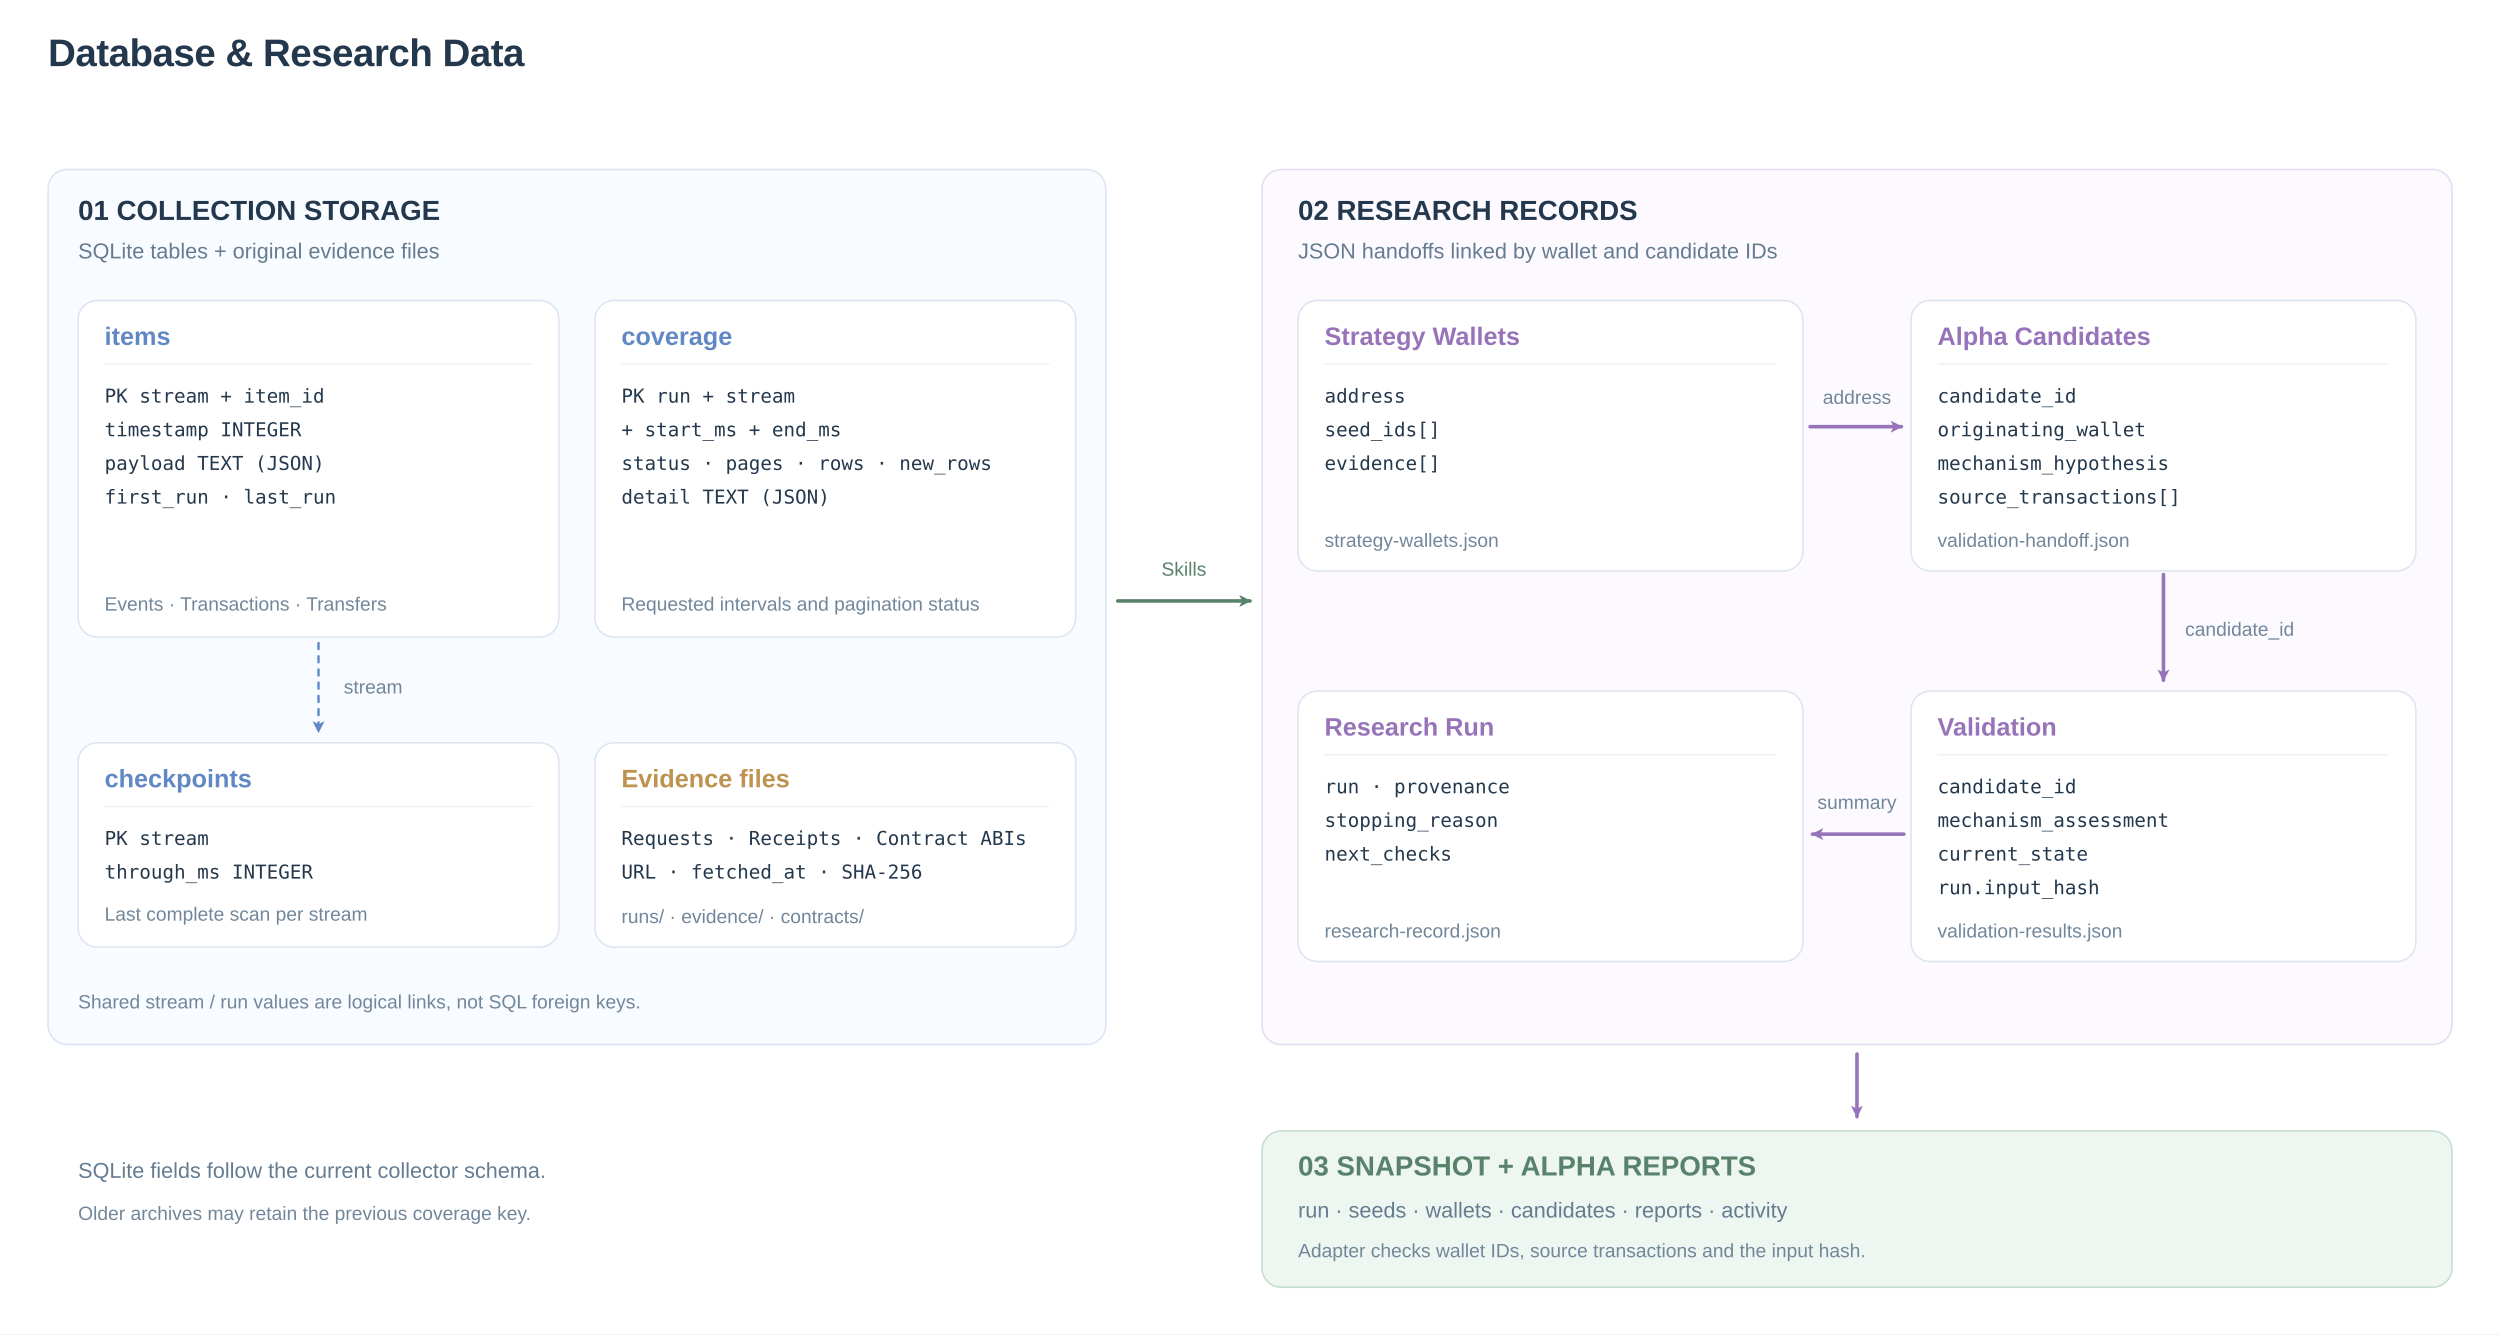
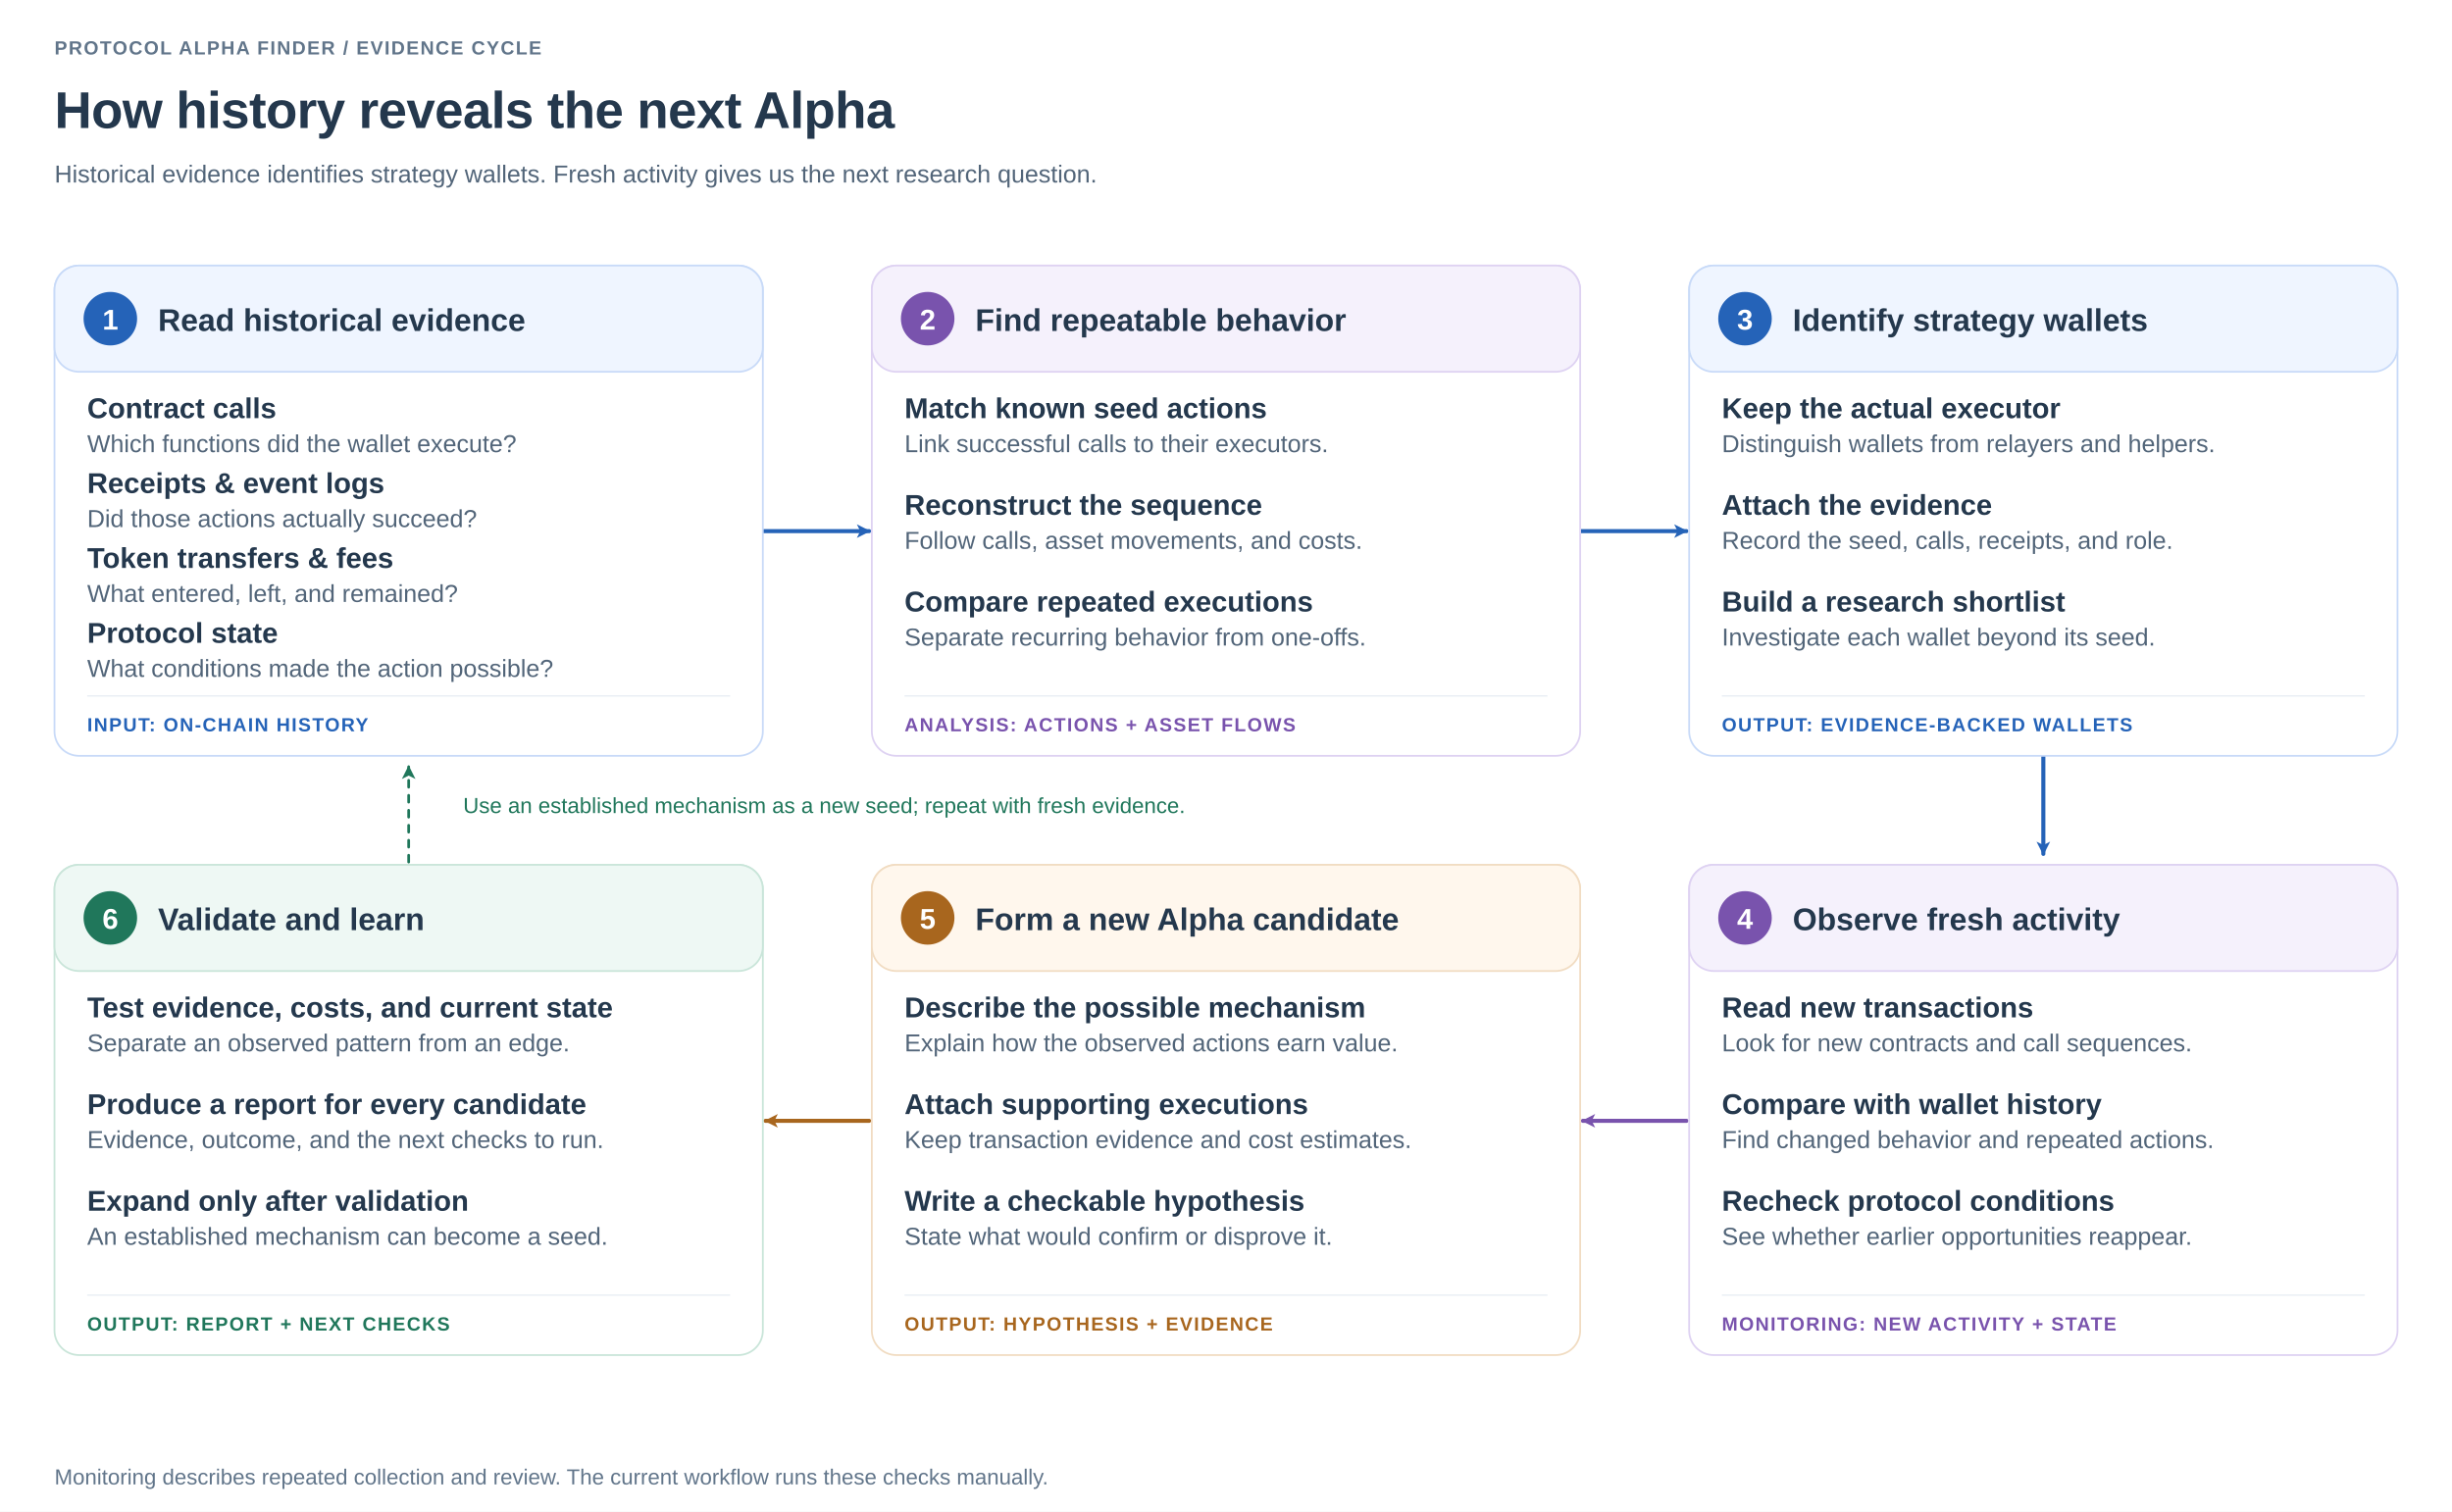
- <svg xmlns="http://www.w3.org/2000/svg" width="2080" height="1110" viewBox="0 0 2080 1110" role="img" aria-labelledby="title desc" xml:lang="en">
+ <svg xmlns="http://www.w3.org/2000/svg" width="1800" height="1110" viewBox="0 0 1800 1110" role="img" aria-labelledby="title desc" xml:lang="en">
  <defs>
    <marker id="a0" viewBox="0 0 10 10" refX="9" refY="5" markerWidth="10" markerHeight="10" markerUnits="userSpaceOnUse" orient="auto">
-       <path d="M 0 0 L 10 5 L 0 10 L 2.5 5 Z" fill="#6088c5" />
+       <path d="M 0 0 L 10 5 L 0 10 L 2.5 5 Z" fill="#2563b8" />
    </marker>
    <marker id="a1" viewBox="0 0 10 10" refX="9" refY="5" markerWidth="10" markerHeight="10" markerUnits="userSpaceOnUse" orient="auto">
-       <path d="M 0 0 L 10 5 L 0 10 L 2.5 5 Z" fill="#9774b9" />
+       <path d="M 0 0 L 10 5 L 0 10 L 2.5 5 Z" fill="#7953ad" />
    </marker>
    <marker id="a2" viewBox="0 0 10 10" refX="9" refY="5" markerWidth="10" markerHeight="10" markerUnits="userSpaceOnUse" orient="auto">
-       <path d="M 0 0 L 10 5 L 0 10 L 2.5 5 Z" fill="#bd934f" />
+       <path d="M 0 0 L 10 5 L 0 10 L 2.5 5 Z" fill="#a8661e" />
    </marker>
    <marker id="a3" viewBox="0 0 10 10" refX="9" refY="5" markerWidth="10" markerHeight="10" markerUnits="userSpaceOnUse" orient="auto">
-       <path d="M 0 0 L 10 5 L 0 10 L 2.5 5 Z" fill="#58826b" />
+       <path d="M 0 0 L 10 5 L 0 10 L 2.5 5 Z" fill="#20775b" />
    </marker>
  </defs>
  <style>
text { font-family: Arial, 'PingFang SC', 'Microsoft YaHei', sans-serif; fill:#24384d; }
- .title { font-size:32px; font-weight:700; letter-spacing:-.4px; }
+ .title { font-size:38px; font-weight:700; letter-spacing:-.4px; }
.heading { font-size:23px; font-weight:650; }
.node { font-size:21px; font-weight:600; }
- .body { font-size:18px; fill:#647b90; }
- .small { font-size:16px; fill:#71869a; }
+ .body { font-size:18px; fill:#526579; }
+ .small { font-size:16px; fill:#61758a; }
.code { font-family:'SFMono-Regular',Consolas,monospace; font-size:16px; }
- .label { font-size:14px; font-weight:650; letter-spacing:1px; fill:#8294a5; }
+ .label { font-size:14px; font-weight:650; letter-spacing:1px; fill:#61758a; }
</style>
-   <rect x="0" y="0" width="2080" height="1110" rx="0" fill="#ffffff" stroke="none" stroke-width="1.3" />
-   <text x="40" y="55" class="title" text-anchor="start">Database &amp; Research Data</text>
-   <rect x="40" y="141" width="880" height="728" rx="16" fill="#f8fbff" stroke="#dbe5f2" stroke-width="1.3" />
-   <rect x="1050" y="141" width="990" height="728" rx="16" fill="#fcfaff" stroke="#e3dcef" stroke-width="1.3" />
-   <text x="65" y="183" class="heading" text-anchor="start">01  COLLECTION STORAGE</text>
-   <text x="65" y="215" class="body" text-anchor="start">SQLite tables + original evidence files</text>
-   <text x="1080" y="183" class="heading" text-anchor="start">02  RESEARCH RECORDS</text>
-   <text x="1080" y="215" class="body" text-anchor="start">JSON handoffs linked by wallet and candidate IDs</text>
-   <rect x="65" y="250" width="400" height="280" rx="16" fill="#ffffff" stroke="#dce5ef" stroke-width="1.3" />
-   <text x="87" y="287" class="node" text-anchor="start" style="fill:#6088c5">items</text>
-   <path d="M 87 303 L 443 303" stroke="#e8eef4" fill="none" />
-   <text x="87" y="335" class="code" text-anchor="start">PK  stream + item_id</text>
-   <text x="87" y="363" class="code" text-anchor="start">timestamp  INTEGER</text>
-   <text x="87" y="391" class="code" text-anchor="start">payload  TEXT (JSON)</text>
-   <text x="87" y="419" class="code" text-anchor="start">first_run · last_run</text>
-   <text x="87" y="508" class="small" text-anchor="start">Events · Transactions · Transfers</text>
-   <rect x="495" y="250" width="400" height="280" rx="16" fill="#ffffff" stroke="#dce5ef" stroke-width="1.3" />
-   <text x="517" y="287" class="node" text-anchor="start" style="fill:#6088c5">coverage</text>
-   <path d="M 517 303 L 873 303" stroke="#e8eef4" fill="none" />
-   <text x="517" y="335" class="code" text-anchor="start">PK  run + stream</text>
-   <text x="517" y="363" class="code" text-anchor="start">    + start_ms + end_ms</text>
-   <text x="517" y="391" class="code" text-anchor="start">status · pages · rows · new_rows</text>
-   <text x="517" y="419" class="code" text-anchor="start">detail  TEXT (JSON)</text>
-   <text x="517" y="508" class="small" text-anchor="start">Requested intervals and pagination status</text>
-   <rect x="65" y="618" width="400" height="170" rx="16" fill="#ffffff" stroke="#dce5ef" stroke-width="1.3" />
-   <text x="87" y="655" class="node" text-anchor="start" style="fill:#6088c5">checkpoints</text>
-   <path d="M 87 671 L 443 671" stroke="#e8eef4" fill="none" />
-   <text x="87" y="703" class="code" text-anchor="start">PK  stream</text>
-   <text x="87" y="731" class="code" text-anchor="start">through_ms  INTEGER</text>
-   <text x="87" y="766" class="small" text-anchor="start">Last complete scan per stream</text>
-   <rect x="495" y="618" width="400" height="170" rx="16" fill="#ffffff" stroke="#dce5ef" stroke-width="1.3" />
-   <text x="517" y="655" class="node" text-anchor="start" style="fill:#bd934f">Evidence files</text>
-   <path d="M 517 671 L 873 671" stroke="#e8eef4" fill="none" />
-   <text x="517" y="703" class="code" text-anchor="start">Requests · Receipts · Contract ABIs</text>
-   <text x="517" y="731" class="code" text-anchor="start">URL · fetched_at · SHA-256</text>
-   <text x="517" y="768" class="small" text-anchor="start">runs/ · evidence/ · contracts/</text>
-   <path data-kind="logical-stream" d="M 265 535 C 265 572.0 265 572.0 265 609" stroke="#6088c5" stroke-width="2" fill="none" stroke-linecap="round" marker-end="url(#a0)" stroke-dasharray="5 6" />
-   <text x="286" y="577" class="small" text-anchor="start">stream</text>
-   <text x="65" y="839" class="small" text-anchor="start">Shared stream / run values are logical links, not SQL foreign keys.</text>
-   <path data-kind="wallet-candidate-key" d="M 1506 355 C 1544.0 355 1544.0 355 1582 355" stroke="#9774b9" stroke-width="3" fill="none" stroke-linecap="round" marker-end="url(#a1)" />
-   <text x="1545" y="336" class="small" text-anchor="middle">address</text>
-   <path data-kind="candidate-validation-key" d="M 1800 478 C 1800 522.0 1800 522.0 1800 566" stroke="#9774b9" stroke-width="3" fill="none" stroke-linecap="round" marker-end="url(#a1)" />
-   <text x="1818" y="529" class="small" text-anchor="start">candidate_id</text>
-   <path data-kind="run-summary" d="M 1584 694 C 1546.0 694 1546.0 694 1508 694" stroke="#9774b9" stroke-width="3" fill="none" stroke-linecap="round" marker-end="url(#a1)" />
-   <text x="1545" y="673" class="small" text-anchor="middle">summary</text>
-   <rect x="1080" y="250" width="420" height="225" rx="16" fill="#ffffff" stroke="#dce5ef" stroke-width="1.3" />
-   <text x="1102" y="287" class="node" text-anchor="start" style="fill:#9774b9">Strategy Wallets</text>
-   <path d="M 1102 303 L 1478 303" stroke="#e8eef4" fill="none" />
-   <text x="1102" y="335" class="code" text-anchor="start">address</text>
-   <text x="1102" y="363" class="code" text-anchor="start">seed_ids[]</text>
-   <text x="1102" y="391" class="code" text-anchor="start">evidence[]</text>
-   <text x="1102" y="455" class="small" text-anchor="start">strategy-wallets.json</text>
-   <rect x="1590" y="250" width="420" height="225" rx="16" fill="#ffffff" stroke="#dce5ef" stroke-width="1.3" />
-   <text x="1612" y="287" class="node" text-anchor="start" style="fill:#9774b9">Alpha Candidates</text>
-   <path d="M 1612 303 L 1988 303" stroke="#e8eef4" fill="none" />
-   <text x="1612" y="335" class="code" text-anchor="start">candidate_id</text>
-   <text x="1612" y="363" class="code" text-anchor="start">originating_wallet</text>
-   <text x="1612" y="391" class="code" text-anchor="start">mechanism_hypothesis</text>
-   <text x="1612" y="419" class="code" text-anchor="start">source_transactions[]</text>
-   <text x="1612" y="455" class="small" text-anchor="start">validation-handoff.json</text>
-   <rect x="1590" y="575" width="420" height="225" rx="16" fill="#ffffff" stroke="#dce5ef" stroke-width="1.3" />
-   <text x="1612" y="612" class="node" text-anchor="start" style="fill:#9774b9">Validation</text>
-   <path d="M 1612 628 L 1988 628" stroke="#e8eef4" fill="none" />
-   <text x="1612" y="660" class="code" text-anchor="start">candidate_id</text>
-   <text x="1612" y="688" class="code" text-anchor="start">mechanism_assessment</text>
-   <text x="1612" y="716" class="code" text-anchor="start">current_state</text>
-   <text x="1612" y="744" class="code" text-anchor="start">run.input_hash</text>
-   <text x="1612" y="780" class="small" text-anchor="start">validation-results.json</text>
-   <rect x="1080" y="575" width="420" height="225" rx="16" fill="#ffffff" stroke="#dce5ef" stroke-width="1.3" />
-   <text x="1102" y="612" class="node" text-anchor="start" style="fill:#9774b9">Research Run</text>
-   <path d="M 1102 628 L 1478 628" stroke="#e8eef4" fill="none" />
-   <text x="1102" y="660" class="code" text-anchor="start">run · provenance</text>
-   <text x="1102" y="688" class="code" text-anchor="start">stopping_reason</text>
-   <text x="1102" y="716" class="code" text-anchor="start">next_checks</text>
-   <text x="1102" y="780" class="small" text-anchor="start">research-record.json</text>
-   <path data-kind="skill-artifacts" d="M 930 500 C 985.0 500 985.0 500 1040 500" stroke="#58826b" stroke-width="3" fill="none" stroke-linecap="round" marker-end="url(#a3)" />
-   <text x="985" y="479" class="small" text-anchor="middle" style="fill:#58826b">Skills</text>
-   <path data-kind="snapshot-projection" d="M 1545 877 C 1545 903.0 1545 903.0 1545 929" stroke="#9774b9" stroke-width="3" fill="none" stroke-linecap="round" marker-end="url(#a1)" />
-   <rect x="1050" y="941" width="990" height="130" rx="16" fill="#edf6f0" stroke="#c5ddce" stroke-width="1.3" />
-   <text x="1080" y="978" class="heading" text-anchor="start" style="fill:#58826b">03  SNAPSHOT + ALPHA REPORTS</text>
-   <text x="1080" y="1013" class="body" text-anchor="start">run · seeds · wallets · candidates · reports · activity</text>
-   <text x="1080" y="1046" class="small" text-anchor="start">Adapter checks wallet IDs, source transactions and the input hash.</text>
-   <text x="65" y="980" class="body" text-anchor="start">SQLite fields follow the current collector schema.</text>
-   <text x="65" y="1015" class="small" text-anchor="start">Older archives may retain the previous coverage key.</text>
+   <rect x="0" y="0" width="1800" height="1110" rx="0" fill="#ffffff" stroke="none" stroke-width="1.3" />
+   <text x="40" y="40" class="label" text-anchor="start">PROTOCOL ALPHA FINDER  /  EVIDENCE CYCLE</text>
+   <text x="40" y="94" class="title" text-anchor="start">How history reveals the next Alpha</text>
+   <text x="40" y="134" class="body" text-anchor="start">Historical evidence identifies strategy wallets. Fresh activity gives us the next research question.</text>
+   <path data-kind="history-analysis" d="M 560 390 C 599.0 390 599.0 390 638 390" stroke="#2563b8" stroke-width="3" fill="none" stroke-linecap="round" marker-end="url(#a0)" />
+   <path data-kind="analysis-wallet" d="M 1160 390 C 1199.0 390 1199.0 390 1238 390" stroke="#2563b8" stroke-width="3" fill="none" stroke-linecap="round" marker-end="url(#a0)" />
+   <path data-kind="monitor-candidate" d="M 1238 823 C 1200.0 823 1200.0 823 1162 823" stroke="#7953ad" stroke-width="3" fill="none" stroke-linecap="round" marker-end="url(#a1)" />
+   <path data-kind="candidate-validation" d="M 638 823 C 600.0 823 600.0 823 562 823" stroke="#a8661e" stroke-width="3" fill="none" stroke-linecap="round" marker-end="url(#a2)" />
+   <path data-kind="wallet-monitor" d="M 1500 555 C 1500 591.0 1500 591.0 1500 627" stroke="#2563b8" stroke-width="3" fill="none" stroke-linecap="round" marker-end="url(#a0)" />
+   <rect x="40" y="195" width="520" height="360" rx="18" fill="#ffffff" stroke="#c8daf8" stroke-width="1.3" />
+   <rect x="40" y="195" width="520" height="78" rx="18" fill="#eff5ff" stroke="#c8daf8" stroke-width="1.3" />
+   <rect x="62" y="215" width="38" height="38" rx="19" fill="#2563b8" stroke="#2563b8" stroke-width="1.3" />
+   <text x="81" y="242" class="node" text-anchor="middle" style="fill:#ffffff">1</text>
+   <text x="116" y="243" class="heading" text-anchor="start">Read historical evidence</text>
+   <text x="64" y="307" class="node" text-anchor="start">Contract calls</text>
+   <text x="64" y="332" class="body" text-anchor="start">Which functions did the wallet execute?</text>
+   <text x="64" y="362" class="node" text-anchor="start">Receipts &amp; event logs</text>
+   <text x="64" y="387" class="body" text-anchor="start">Did those actions actually succeed?</text>
+   <text x="64" y="417" class="node" text-anchor="start">Token transfers &amp; fees</text>
+   <text x="64" y="442" class="body" text-anchor="start">What entered, left, and remained?</text>
+   <text x="64" y="472" class="node" text-anchor="start">Protocol state</text>
+   <text x="64" y="497" class="body" text-anchor="start">What conditions made the action possible?</text>
+   <path d="M 64 511 L 536 511" stroke="#e8eef4" fill="none" />
+   <text x="64" y="537" class="label" text-anchor="start" style="fill:#2563b8">INPUT: ON-CHAIN HISTORY</text>
+   <rect x="640" y="195" width="520" height="360" rx="18" fill="#ffffff" stroke="#ded2f2" stroke-width="1.3" />
+   <rect x="640" y="195" width="520" height="78" rx="18" fill="#f5f1fc" stroke="#ded2f2" stroke-width="1.3" />
+   <rect x="662" y="215" width="38" height="38" rx="19" fill="#7953ad" stroke="#7953ad" stroke-width="1.3" />
+   <text x="681" y="242" class="node" text-anchor="middle" style="fill:#ffffff">2</text>
+   <text x="716" y="243" class="heading" text-anchor="start">Find repeatable behavior</text>
+   <text x="664" y="307" class="node" text-anchor="start">Match known seed actions</text>
+   <text x="664" y="332" class="body" text-anchor="start">Link successful calls to their executors.</text>
+   <text x="664" y="378" class="node" text-anchor="start">Reconstruct the sequence</text>
+   <text x="664" y="403" class="body" text-anchor="start">Follow calls, asset movements, and costs.</text>
+   <text x="664" y="449" class="node" text-anchor="start">Compare repeated executions</text>
+   <text x="664" y="474" class="body" text-anchor="start">Separate recurring behavior from one-offs.</text>
+   <path d="M 664 511 L 1136 511" stroke="#e8eef4" fill="none" />
+   <text x="664" y="537" class="label" text-anchor="start" style="fill:#7953ad">ANALYSIS: ACTIONS + ASSET FLOWS</text>
+   <rect x="1240" y="195" width="520" height="360" rx="18" fill="#ffffff" stroke="#c8daf8" stroke-width="1.3" />
+   <rect x="1240" y="195" width="520" height="78" rx="18" fill="#eff5ff" stroke="#c8daf8" stroke-width="1.3" />
+   <rect x="1262" y="215" width="38" height="38" rx="19" fill="#2563b8" stroke="#2563b8" stroke-width="1.3" />
+   <text x="1281" y="242" class="node" text-anchor="middle" style="fill:#ffffff">3</text>
+   <text x="1316" y="243" class="heading" text-anchor="start">Identify strategy wallets</text>
+   <text x="1264" y="307" class="node" text-anchor="start">Keep the actual executor</text>
+   <text x="1264" y="332" class="body" text-anchor="start">Distinguish wallets from relayers and helpers.</text>
+   <text x="1264" y="378" class="node" text-anchor="start">Attach the evidence</text>
+   <text x="1264" y="403" class="body" text-anchor="start">Record the seed, calls, receipts, and role.</text>
+   <text x="1264" y="449" class="node" text-anchor="start">Build a research shortlist</text>
+   <text x="1264" y="474" class="body" text-anchor="start">Investigate each wallet beyond its seed.</text>
+   <path d="M 1264 511 L 1736 511" stroke="#e8eef4" fill="none" />
+   <text x="1264" y="537" class="label" text-anchor="start" style="fill:#2563b8">OUTPUT: EVIDENCE-BACKED WALLETS</text>
+   <rect x="1240" y="635" width="520" height="360" rx="18" fill="#ffffff" stroke="#ded2f2" stroke-width="1.3" />
+   <rect x="1240" y="635" width="520" height="78" rx="18" fill="#f5f1fc" stroke="#ded2f2" stroke-width="1.3" />
+   <rect x="1262" y="655" width="38" height="38" rx="19" fill="#7953ad" stroke="#7953ad" stroke-width="1.3" />
+   <text x="1281" y="682" class="node" text-anchor="middle" style="fill:#ffffff">4</text>
+   <text x="1316" y="683" class="heading" text-anchor="start">Observe fresh activity</text>
+   <text x="1264" y="747" class="node" text-anchor="start">Read new transactions</text>
+   <text x="1264" y="772" class="body" text-anchor="start">Look for new contracts and call sequences.</text>
+   <text x="1264" y="818" class="node" text-anchor="start">Compare with wallet history</text>
+   <text x="1264" y="843" class="body" text-anchor="start">Find changed behavior and repeated actions.</text>
+   <text x="1264" y="889" class="node" text-anchor="start">Recheck protocol conditions</text>
+   <text x="1264" y="914" class="body" text-anchor="start">See whether earlier opportunities reappear.</text>
+   <path d="M 1264 951 L 1736 951" stroke="#e8eef4" fill="none" />
+   <text x="1264" y="977" class="label" text-anchor="start" style="fill:#7953ad">MONITORING: NEW ACTIVITY + STATE</text>
+   <rect x="640" y="635" width="520" height="360" rx="18" fill="#ffffff" stroke="#f1dcc2" stroke-width="1.3" />
+   <rect x="640" y="635" width="520" height="78" rx="18" fill="#fff7ed" stroke="#f1dcc2" stroke-width="1.3" />
+   <rect x="662" y="655" width="38" height="38" rx="19" fill="#a8661e" stroke="#a8661e" stroke-width="1.3" />
+   <text x="681" y="682" class="node" text-anchor="middle" style="fill:#ffffff">5</text>
+   <text x="716" y="683" class="heading" text-anchor="start">Form a new Alpha candidate</text>
+   <text x="664" y="747" class="node" text-anchor="start">Describe the possible mechanism</text>
+   <text x="664" y="772" class="body" text-anchor="start">Explain how the observed actions earn value.</text>
+   <text x="664" y="818" class="node" text-anchor="start">Attach supporting executions</text>
+   <text x="664" y="843" class="body" text-anchor="start">Keep transaction evidence and cost estimates.</text>
+   <text x="664" y="889" class="node" text-anchor="start">Write a checkable hypothesis</text>
+   <text x="664" y="914" class="body" text-anchor="start">State what would confirm or disprove it.</text>
+   <path d="M 664 951 L 1136 951" stroke="#e8eef4" fill="none" />
+   <text x="664" y="977" class="label" text-anchor="start" style="fill:#a8661e">OUTPUT: HYPOTHESIS + EVIDENCE</text>
+   <rect x="40" y="635" width="520" height="360" rx="18" fill="#ffffff" stroke="#c9e5d9" stroke-width="1.3" />
+   <rect x="40" y="635" width="520" height="78" rx="18" fill="#eef8f4" stroke="#c9e5d9" stroke-width="1.3" />
+   <rect x="62" y="655" width="38" height="38" rx="19" fill="#20775b" stroke="#20775b" stroke-width="1.3" />
+   <text x="81" y="682" class="node" text-anchor="middle" style="fill:#ffffff">6</text>
+   <text x="116" y="683" class="heading" text-anchor="start">Validate and learn</text>
+   <text x="64" y="747" class="node" text-anchor="start">Test evidence, costs, and current state</text>
+   <text x="64" y="772" class="body" text-anchor="start">Separate an observed pattern from an edge.</text>
+   <text x="64" y="818" class="node" text-anchor="start">Produce a report for every candidate</text>
+   <text x="64" y="843" class="body" text-anchor="start">Evidence, outcome, and the next checks to run.</text>
+   <text x="64" y="889" class="node" text-anchor="start">Expand only after validation</text>
+   <text x="64" y="914" class="body" text-anchor="start">An established mechanism can become a seed.</text>
+   <path d="M 64 951 L 536 951" stroke="#e8eef4" fill="none" />
+   <text x="64" y="977" class="label" text-anchor="start" style="fill:#20775b">OUTPUT: REPORT + NEXT CHECKS</text>
+   <path data-kind="validated-seed-loop" d="M 300 633 C 300 598.0 300 598.0 300 563" stroke="#20775b" stroke-width="2" fill="none" stroke-linecap="round" marker-end="url(#a3)" stroke-dasharray="5 6" />
+   <text x="340" y="597" class="small" text-anchor="start" style="fill:#20775b">Use an established mechanism as a new seed; repeat with fresh evidence.</text>
+   <text x="40" y="1090" class="small" text-anchor="start">Monitoring describes repeated collection and review. The current workflow runs these checks manually.</text>
</svg>
